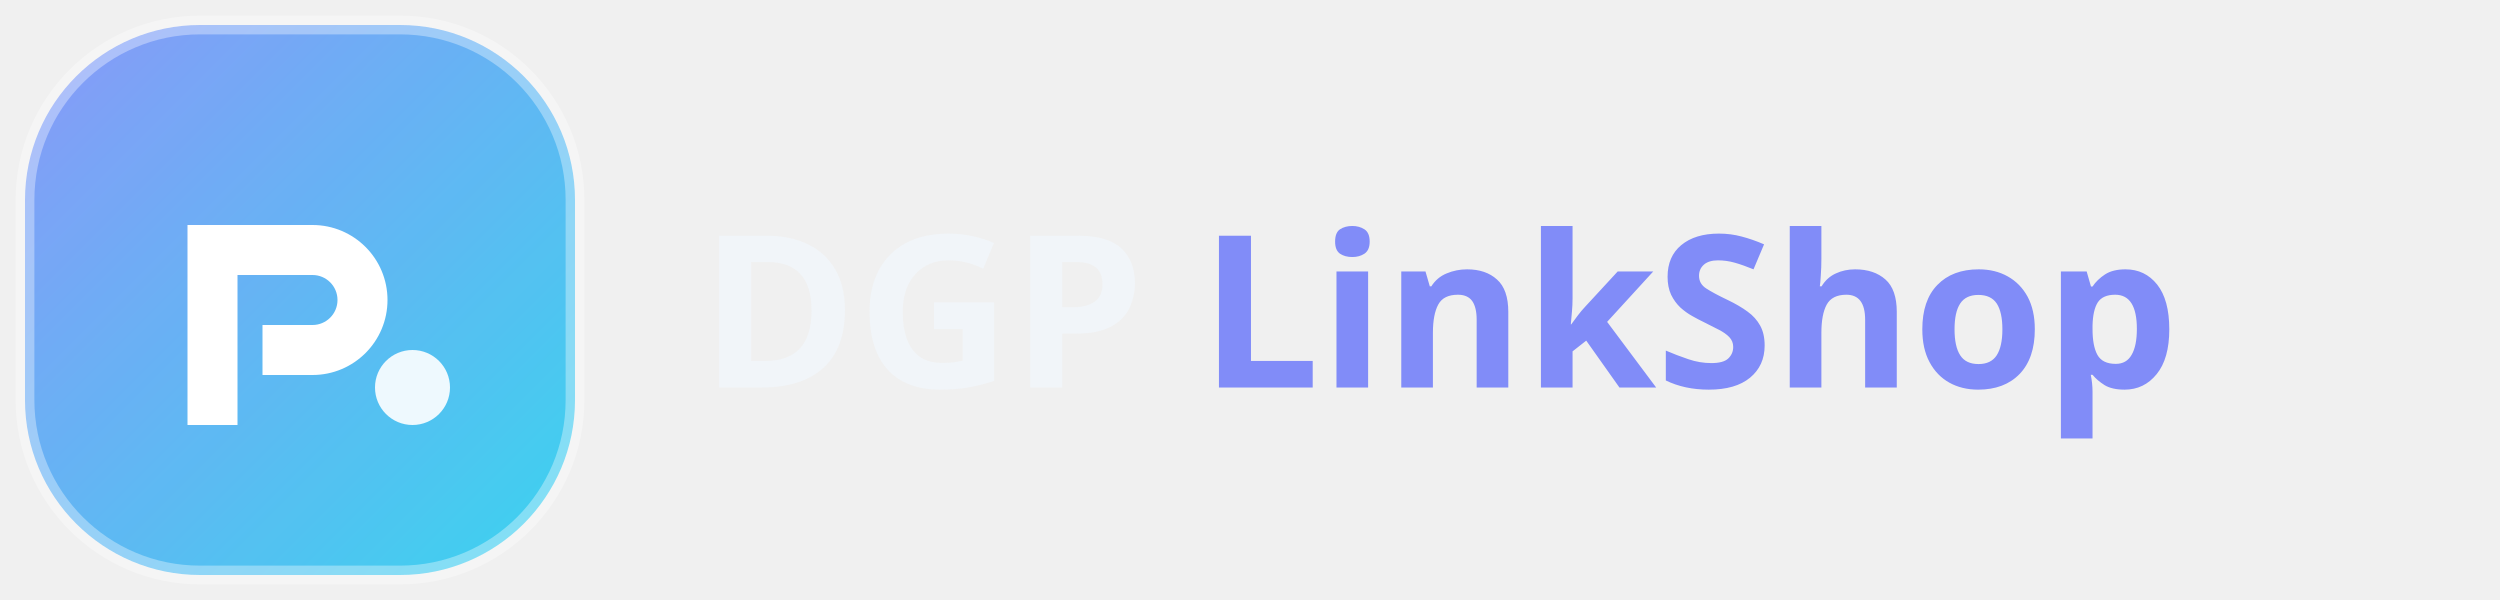
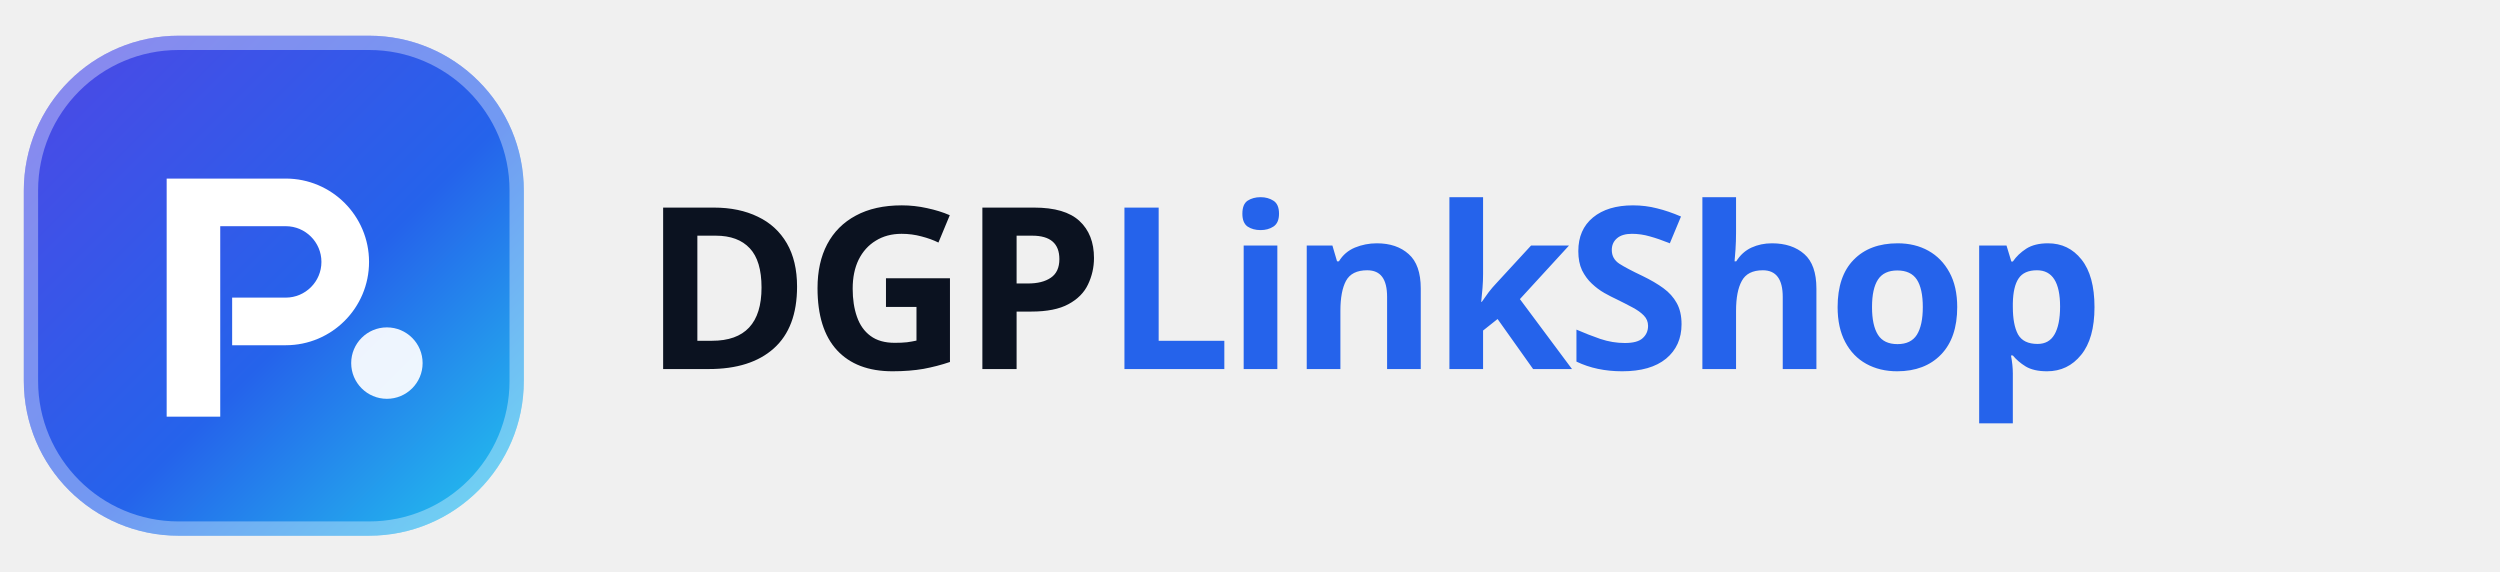
- <svg xmlns="http://www.w3.org/2000/svg" width="200" height="48" viewBox="0 0 200 48" fill="none">
+ <svg xmlns="http://www.w3.org/2000/svg" width="210" height="48" viewBox="0 0 210 48" fill="none">
  <defs>
-     <linearGradient id="dgp-grad" x1="0" y1="0" x2="48" y2="48" gradientUnits="userSpaceOnUse">
-       <stop stop-color="#818CF8" />
+     <linearGradient id="dgp-grad" x1="2" y1="2" x2="46" y2="46" gradientUnits="userSpaceOnUse">
+       <stop stop-color="#4F46E5" />
+       <stop offset="0.55" stop-color="#2563EB" />
      <stop offset="1" stop-color="#22D3EE" />
    </linearGradient>
  </defs>
-   <rect x="2" y="2" width="44" height="44" rx="14" fill="url(#dgp-grad)" opacity="0.9" />
-   <rect x="2" y="2" width="44" height="44" rx="14" stroke="rgba(255,255,255,0.35)" stroke-width="1.5" />
-   <path d="M15 18h10a6 6 0 0 1 0 12h-4v-4h4a2 2 0 0 0 0-4H19v12h-4V18z" fill="#fff" />
-   <circle cx="33" cy="31" r="3" fill="#fff" opacity="0.9" />
-   <text x="56" y="31" font-family="ui-sans-serif, system-ui, sans-serif" font-size="17" font-weight="700" fill="#F1F5F9">DGP <tspan fill="#818CF8">LinkShop</tspan>
+   <rect x="2" y="3" width="42" height="42" rx="13" fill="url(#dgp-grad)" />
+   <rect x="2.6" y="3.6" width="40.8" height="40.8" rx="12.4" stroke="#fff" stroke-opacity="0.35" stroke-width="1.2" />
+   <path d="M14 15h10a7 7 0 0 1 0 14h-4.5v-4H24a3 3 0 0 0 0-6h-5.5v16H14V15z" fill="#fff" />
+   <circle cx="32.5" cy="30.5" r="3" fill="#fff" fill-opacity="0.92" />
+   <text x="54" y="31" font-family="'Plus Jakarta Sans', ui-sans-serif, system-ui, sans-serif" font-size="19" font-weight="800" letter-spacing="-0.5" fill="#0B1220">DGP<tspan fill="#2563EB"> LinkShop</tspan>
  </text>
</svg>
